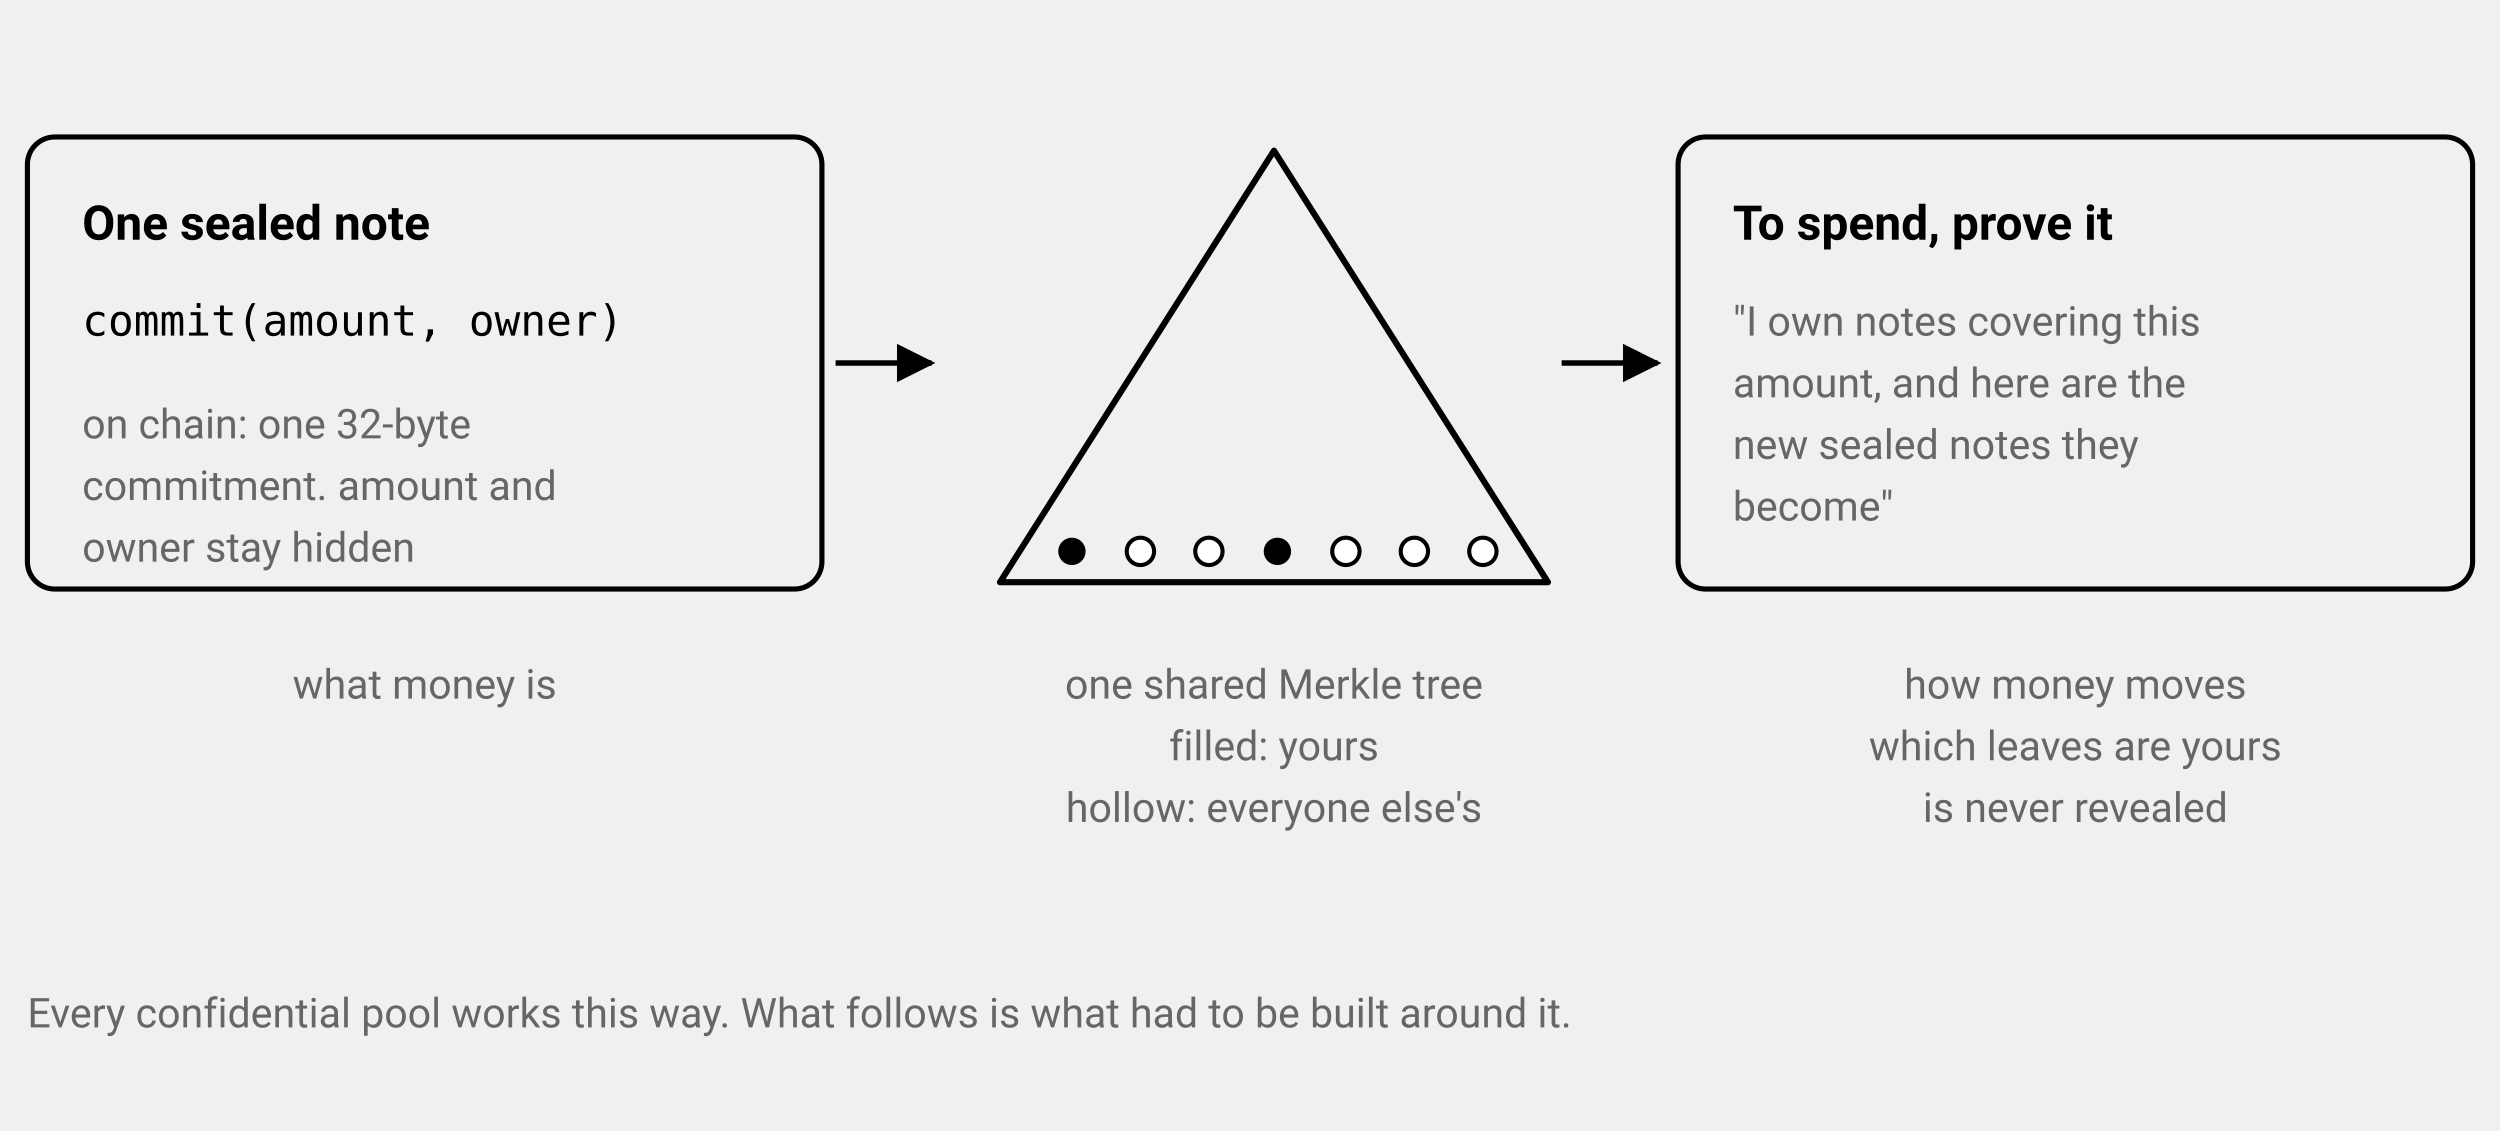
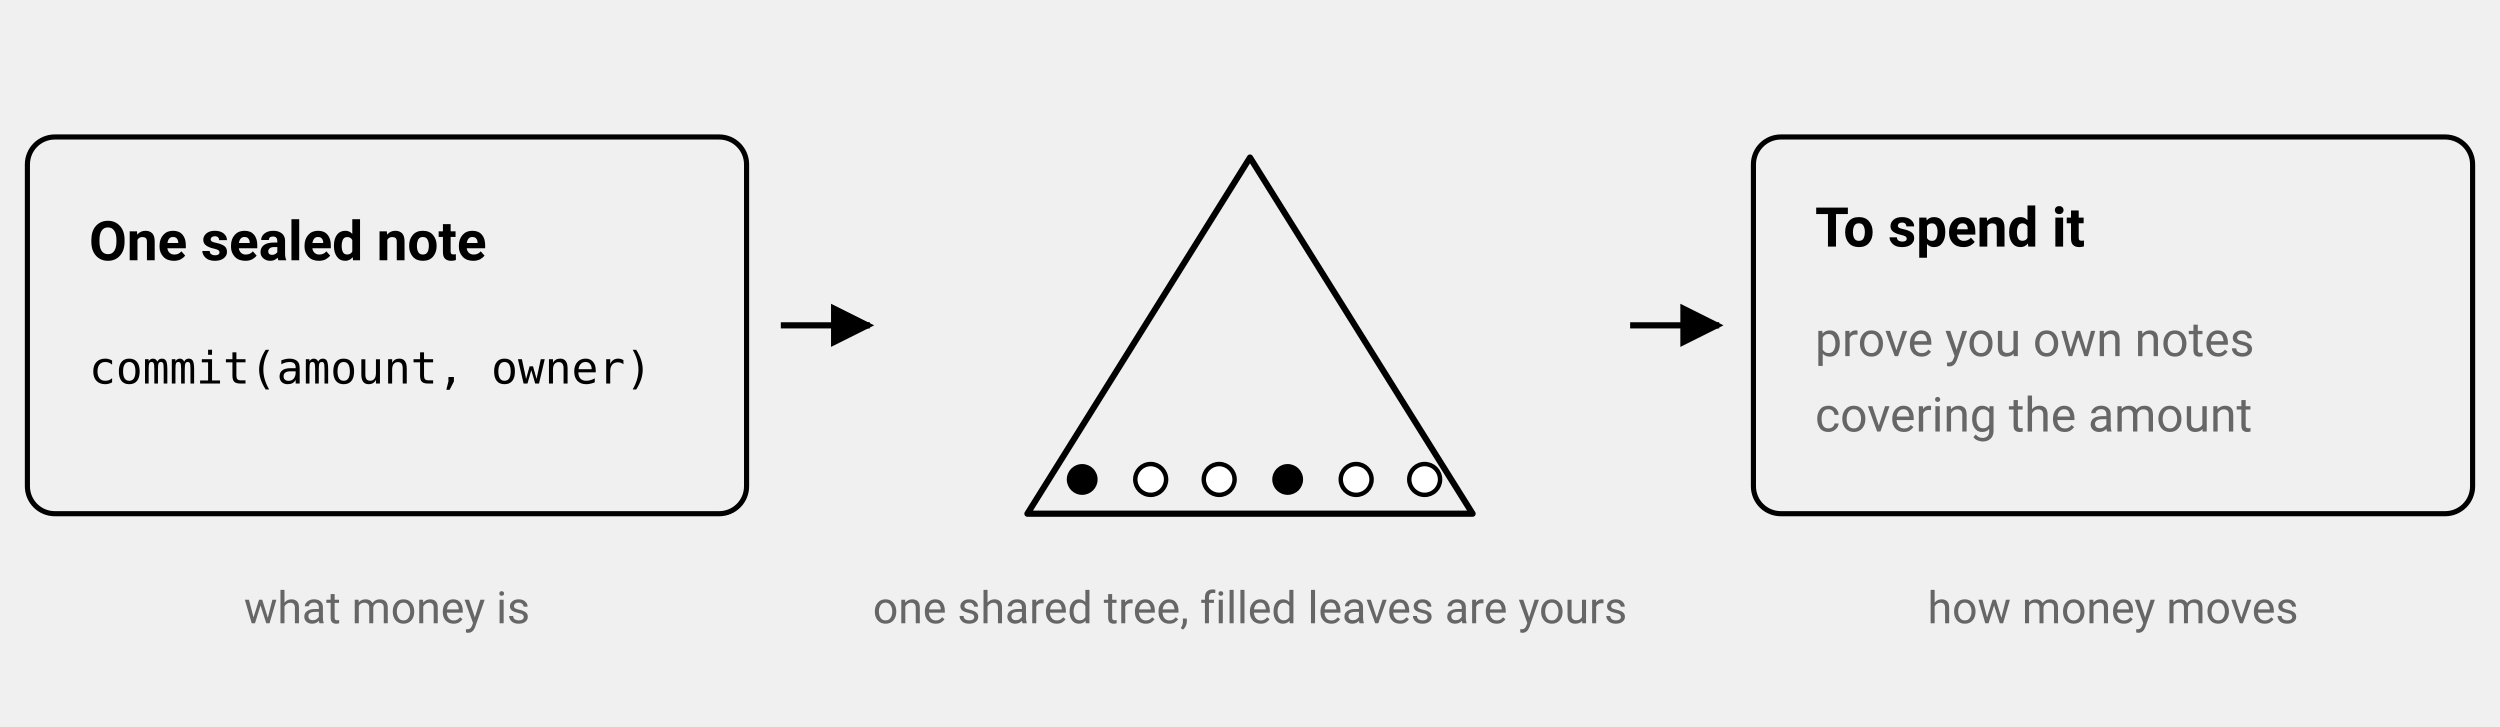
- <svg xmlns="http://www.w3.org/2000/svg" width="730" height="330" viewBox="0 0 730 330" font-family="-apple-system, 'Segoe UI', Roboto, Helvetica, Arial, sans-serif">
+ <svg xmlns="http://www.w3.org/2000/svg" width="730" height="212" viewBox="0 0 730 212" font-family="system-ui, -apple-system, 'Segoe UI', Roboto, sans-serif">
  <style>
-     .box  { fill:none; stroke:#000; stroke-width:1.5; }
-     .tri  { fill:none; stroke:#000; stroke-width:1.8; stroke-linejoin:round; }
+     .box { fill:none; stroke:#000; stroke-width:1.5; }
+     .tri { fill:none; stroke:#000; stroke-width:1.8; stroke-linejoin:round; }
    .leaf { fill:#000; }
-     .leafh { fill:#fff; stroke:#000; stroke-width:1.2; }
-     .arrow { stroke:#000; stroke-width:1.6; fill:none; }
-     .t { fill:#000; font-size:14px; font-weight:600; }
-     .s { fill:#666; font-size:12px; }
-     .c { fill:#000; font-size:12.5px; font-family:ui-monospace, 'SF Mono', Menlo, Consolas, monospace; }
-     .cap { fill:#666; font-size:12px; text-anchor:middle; }
+     .leafh { fill:#fff; stroke:#000; stroke-width:1.3; }
+     .arrow { stroke:#000; stroke-width:1.8; fill:none; }
+     .t { fill:#000; font-size:16px; font-weight:600; }
+     .s { fill:#666; font-size:14px; }
+     .c { fill:#000; font-size:13px; font-family:ui-monospace, 'SF Mono', Menlo, Consolas, monospace; }
+     .cap { fill:#666; font-size:13px; text-anchor:middle; }
  </style>
  <defs>
    <marker id="a" viewBox="0 0 10 10" refX="9" refY="5" markerWidth="7" markerHeight="7" orient="auto-start-reverse">
      <path d="M0,0 L10,5 L0,10 z" fill="#000" />
    </marker>
  </defs>
-   <rect class="box" x="8" y="40" width="232" height="132" rx="8" />
-   <text class="t" x="24" y="70">One sealed note</text>
-   <text class="c" x="24" y="98">commit(amount, owner)</text>
-   <text class="s" x="24" y="128">on chain: one 32-byte</text>
-   <text class="s" x="24" y="146">commitment. amount and</text>
-   <text class="s" x="24" y="164">owner stay hidden</text>
-   <text class="cap" x="124" y="204">what money is</text>
-   <line class="arrow" x1="244" y1="106" x2="272" y2="106" marker-end="url(#a)" />
-   <path class="tri" d="M 372 44 L 452 170 L 292 170 Z" />
-   <circle class="leaf" cx="313" cy="161" r="4" />
-   <circle class="leafh" cx="333" cy="161" r="4" />
-   <circle class="leafh" cx="353" cy="161" r="4" />
-   <circle class="leaf" cx="373" cy="161" r="4" />
-   <circle class="leafh" cx="393" cy="161" r="4" />
-   <circle class="leafh" cx="413" cy="161" r="4" />
-   <circle class="leafh" cx="433" cy="161" r="4" />
-   <text class="cap" x="372" y="204">one shared Merkle tree</text>
-   <text class="cap" x="372" y="222">filled: yours</text>
-   <text class="cap" x="372" y="240">hollow: everyone else's</text>
-   <line class="arrow" x1="456" y1="106" x2="484" y2="106" marker-end="url(#a)" />
-   <rect class="box" x="490" y="40" width="232" height="132" rx="8" />
-   <text class="t" x="506" y="70">To spend, prove it</text>
-   <text class="s" x="506" y="98">"I own notes covering this</text>
-   <text class="s" x="506" y="116">amount, and here are the</text>
-   <text class="s" x="506" y="134">new sealed notes they</text>
-   <text class="s" x="506" y="152">become"</text>
-   <text class="cap" x="606" y="204">how money moves</text>
-   <text class="cap" x="606" y="222">which leaves are yours</text>
-   <text class="cap" x="606" y="240">is never revealed</text>
-   <text class="s" x="8" y="300">Every confidential pool works this way. What follows is what had to be built around it.</text>
+   <rect class="box" x="8" y="40" width="210" height="110" rx="8" />
+   <text class="t" x="26" y="76">One sealed note</text>
+   <text class="c" x="26" y="112">commit(amount, owner)</text>
+   <text class="cap" x="113" y="182">what money is</text>
+   <line class="arrow" x1="228" y1="95" x2="254" y2="95" marker-end="url(#a)" />
+   <path class="tri" d="M 365 46 L 430 150 L 300 150 Z" />
+   <circle class="leaf" cx="316" cy="140" r="4.5" />
+   <circle class="leafh" cx="336" cy="140" r="4.5" />
+   <circle class="leafh" cx="356" cy="140" r="4.5" />
+   <circle class="leaf" cx="376" cy="140" r="4.5" />
+   <circle class="leafh" cx="396" cy="140" r="4.5" />
+   <circle class="leafh" cx="416" cy="140" r="4.5" />
+   <text class="cap" x="365" y="182">one shared tree, filled leaves are yours</text>
+   <line class="arrow" x1="476" y1="95" x2="502" y2="95" marker-end="url(#a)" />
+   <rect class="box" x="512" y="40" width="210" height="110" rx="8" />
+   <text class="t" x="530" y="72">To spend it</text>
+   <text class="s" x="530" y="104">prove you own notes</text>
+   <text class="s" x="530" y="126">covering the amount</text>
+   <text class="cap" x="617" y="182">how money moves</text>
</svg>
